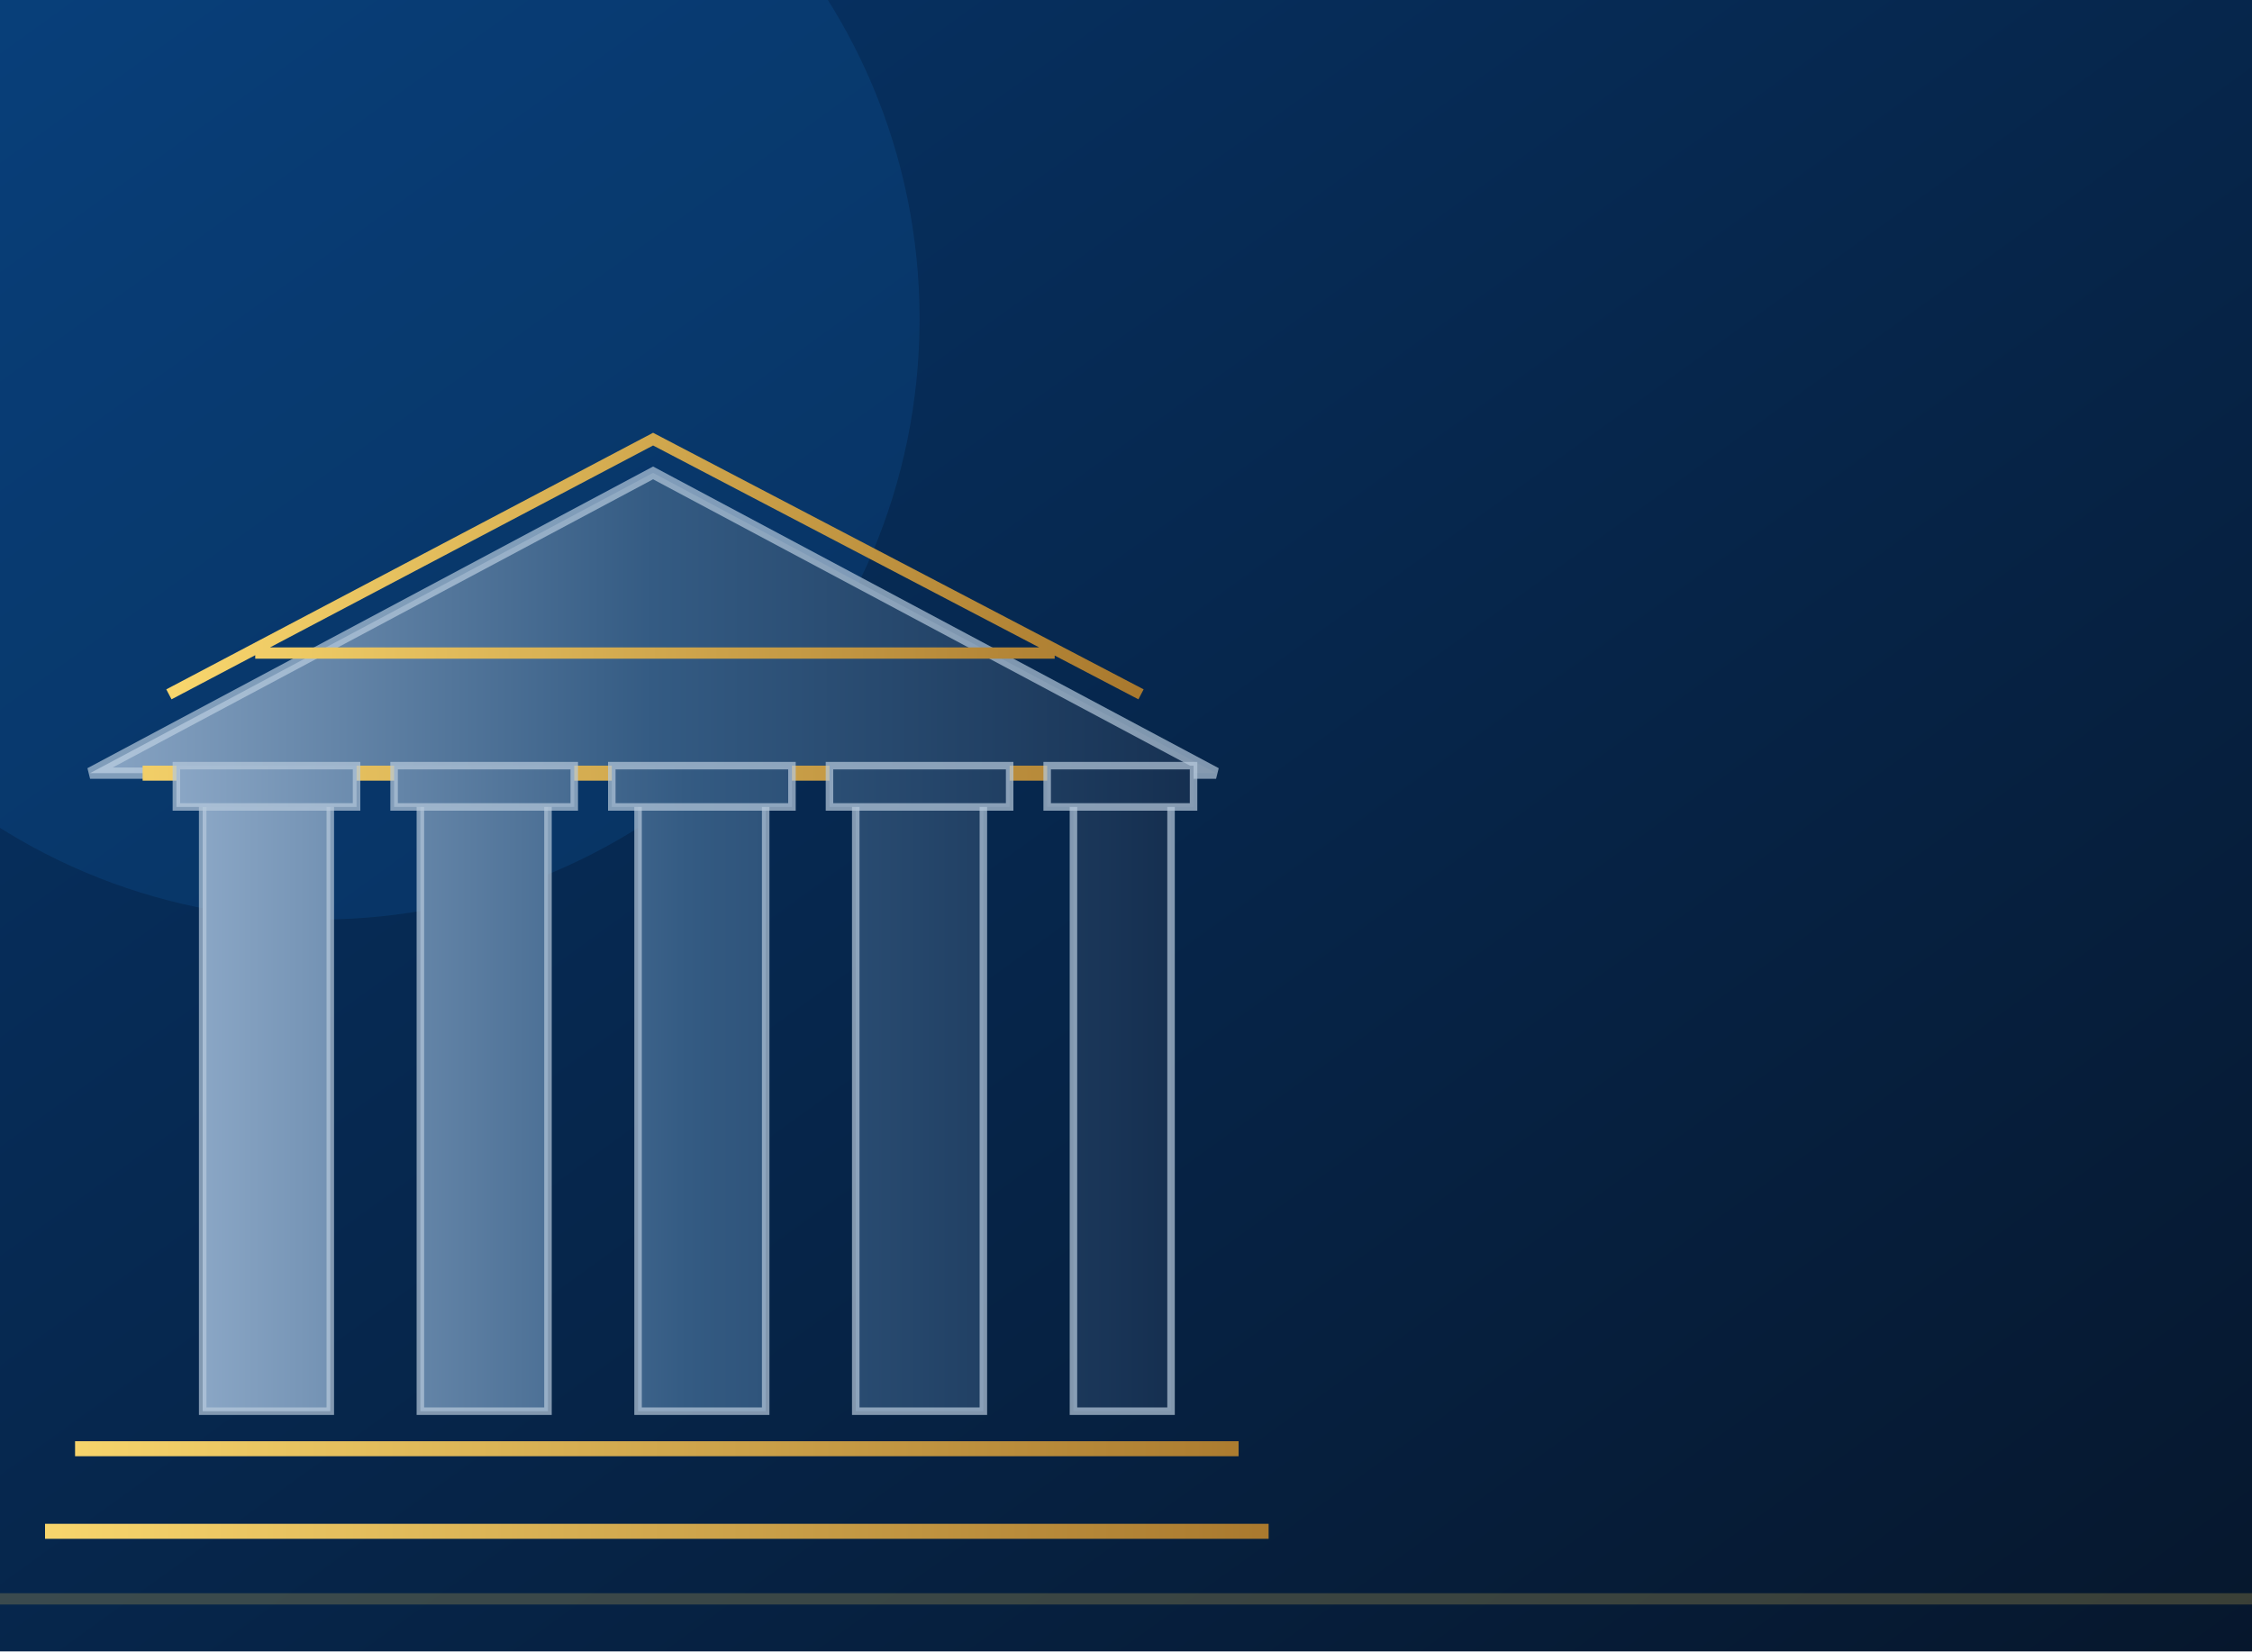
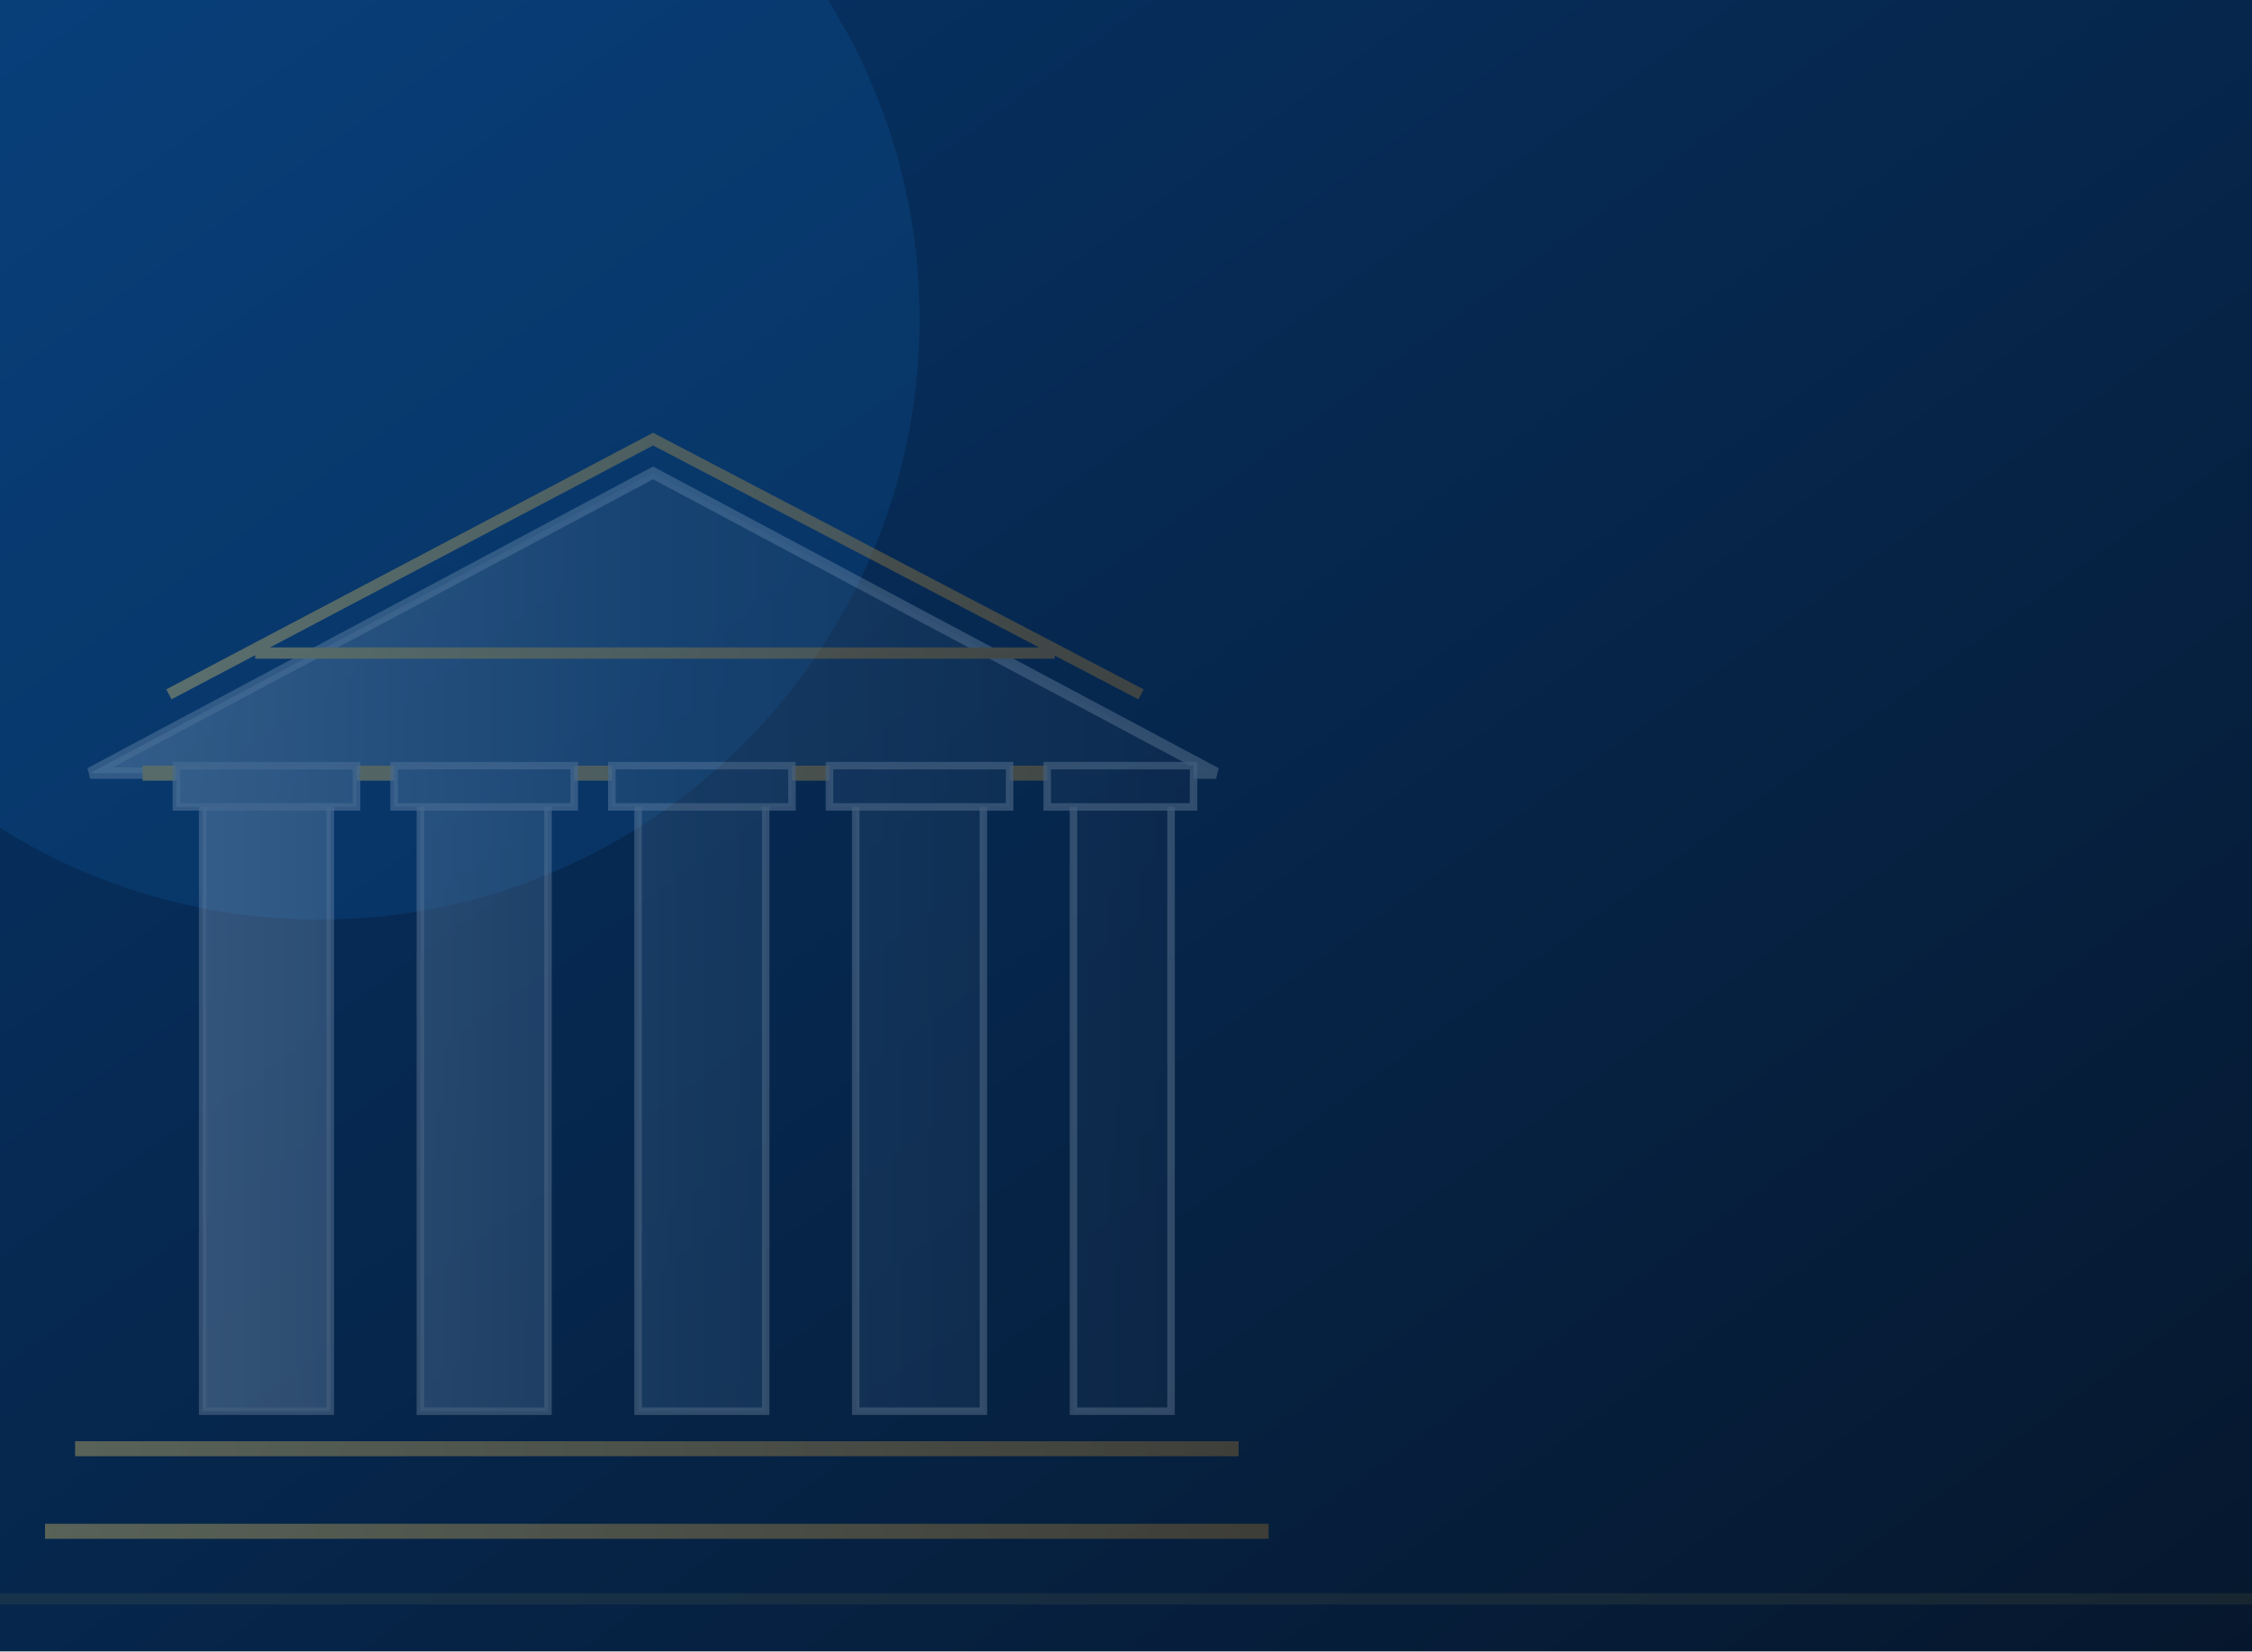
<svg xmlns="http://www.w3.org/2000/svg" viewBox="0 0 600 440">
  <defs>
    <linearGradient id="bg" x2="1" y2="1">
      <stop stop-color="#06356a" />
      <stop offset="1" stop-color="#06172d" />
    </linearGradient>
    <linearGradient id="stone" x2="1">
      <stop stop-color="#8aa6c5" />
      <stop offset=".5" stop-color="#345b83" />
      <stop offset="1" stop-color="#152f50" />
    </linearGradient>
    <linearGradient id="gold">
      <stop stop-color="#f8d66d" />
      <stop offset="1" stop-color="#a9792e" />
    </linearGradient>
  </defs>
  <rect width="600" height="440" fill="url(#bg)" />
  <circle cx="85" cy="85" r="160" fill="#1675c9" opacity=".16" />
-   <g>
-     <path d="M24 206L174 126l150 80z" fill="url(#stone)" stroke="#c1d3e4" stroke-opacity=".65" stroke-width="3" />
-     <path d="M38 206h272M20 386h310M12 408h326" stroke="url(#gold)" stroke-width="4" />
-     <g fill="url(#stone)" stroke="#b7c9dc" stroke-opacity=".7" stroke-width="2">
-       <path d="M54 211h34v165H54zM112 211h34v165h-34zM170 211h34v165h-34zM228 211h34v165h-34zM286 211h26v165h-26z" />
-       <path d="M47 204h48v11H47zM105 204h48v11h-48zM163 204h48v11h-48zM221 204h48v11h-48zM279 204h39v11h-39z" />
+   <g opacity="0.34">
+     <g>
+       <path d="M24 206L174 126l150 80z" fill="url(#stone)" stroke="#c1d3e4" stroke-opacity=".65" stroke-width="3" />
+       <path d="M38 206h272M20 386h310M12 408h326" stroke="url(#gold)" stroke-width="4" />
+       <g fill="url(#stone)" stroke="#b7c9dc" stroke-opacity=".7" stroke-width="2">
+         <path d="M54 211h34v165H54zM112 211h34v165h-34zM170 211h34v165h-34zM228 211h34v165h-34zM286 211h26v165h-26z" />
+         <path d="M47 204h48v11H47zM105 204h48v11h-48zM163 204h48v11h-48zM221 204h48v11h-48zM279 204h39v11h-39z" />
+       </g>
+       <path d="M45 185l129-68 130 68M68 174h213" fill="none" stroke="url(#gold)" stroke-width="3" />
    </g>
-     <path d="M45 185l129-68 130 68M68 174h213" fill="none" stroke="url(#gold)" stroke-width="3" />
+     <path d="M0 426h600" stroke="#d9b957" stroke-opacity=".25" stroke-width="3" />
  </g>
-   <path d="M0 426h600" stroke="#d9b957" stroke-opacity=".25" stroke-width="3" />
</svg>
